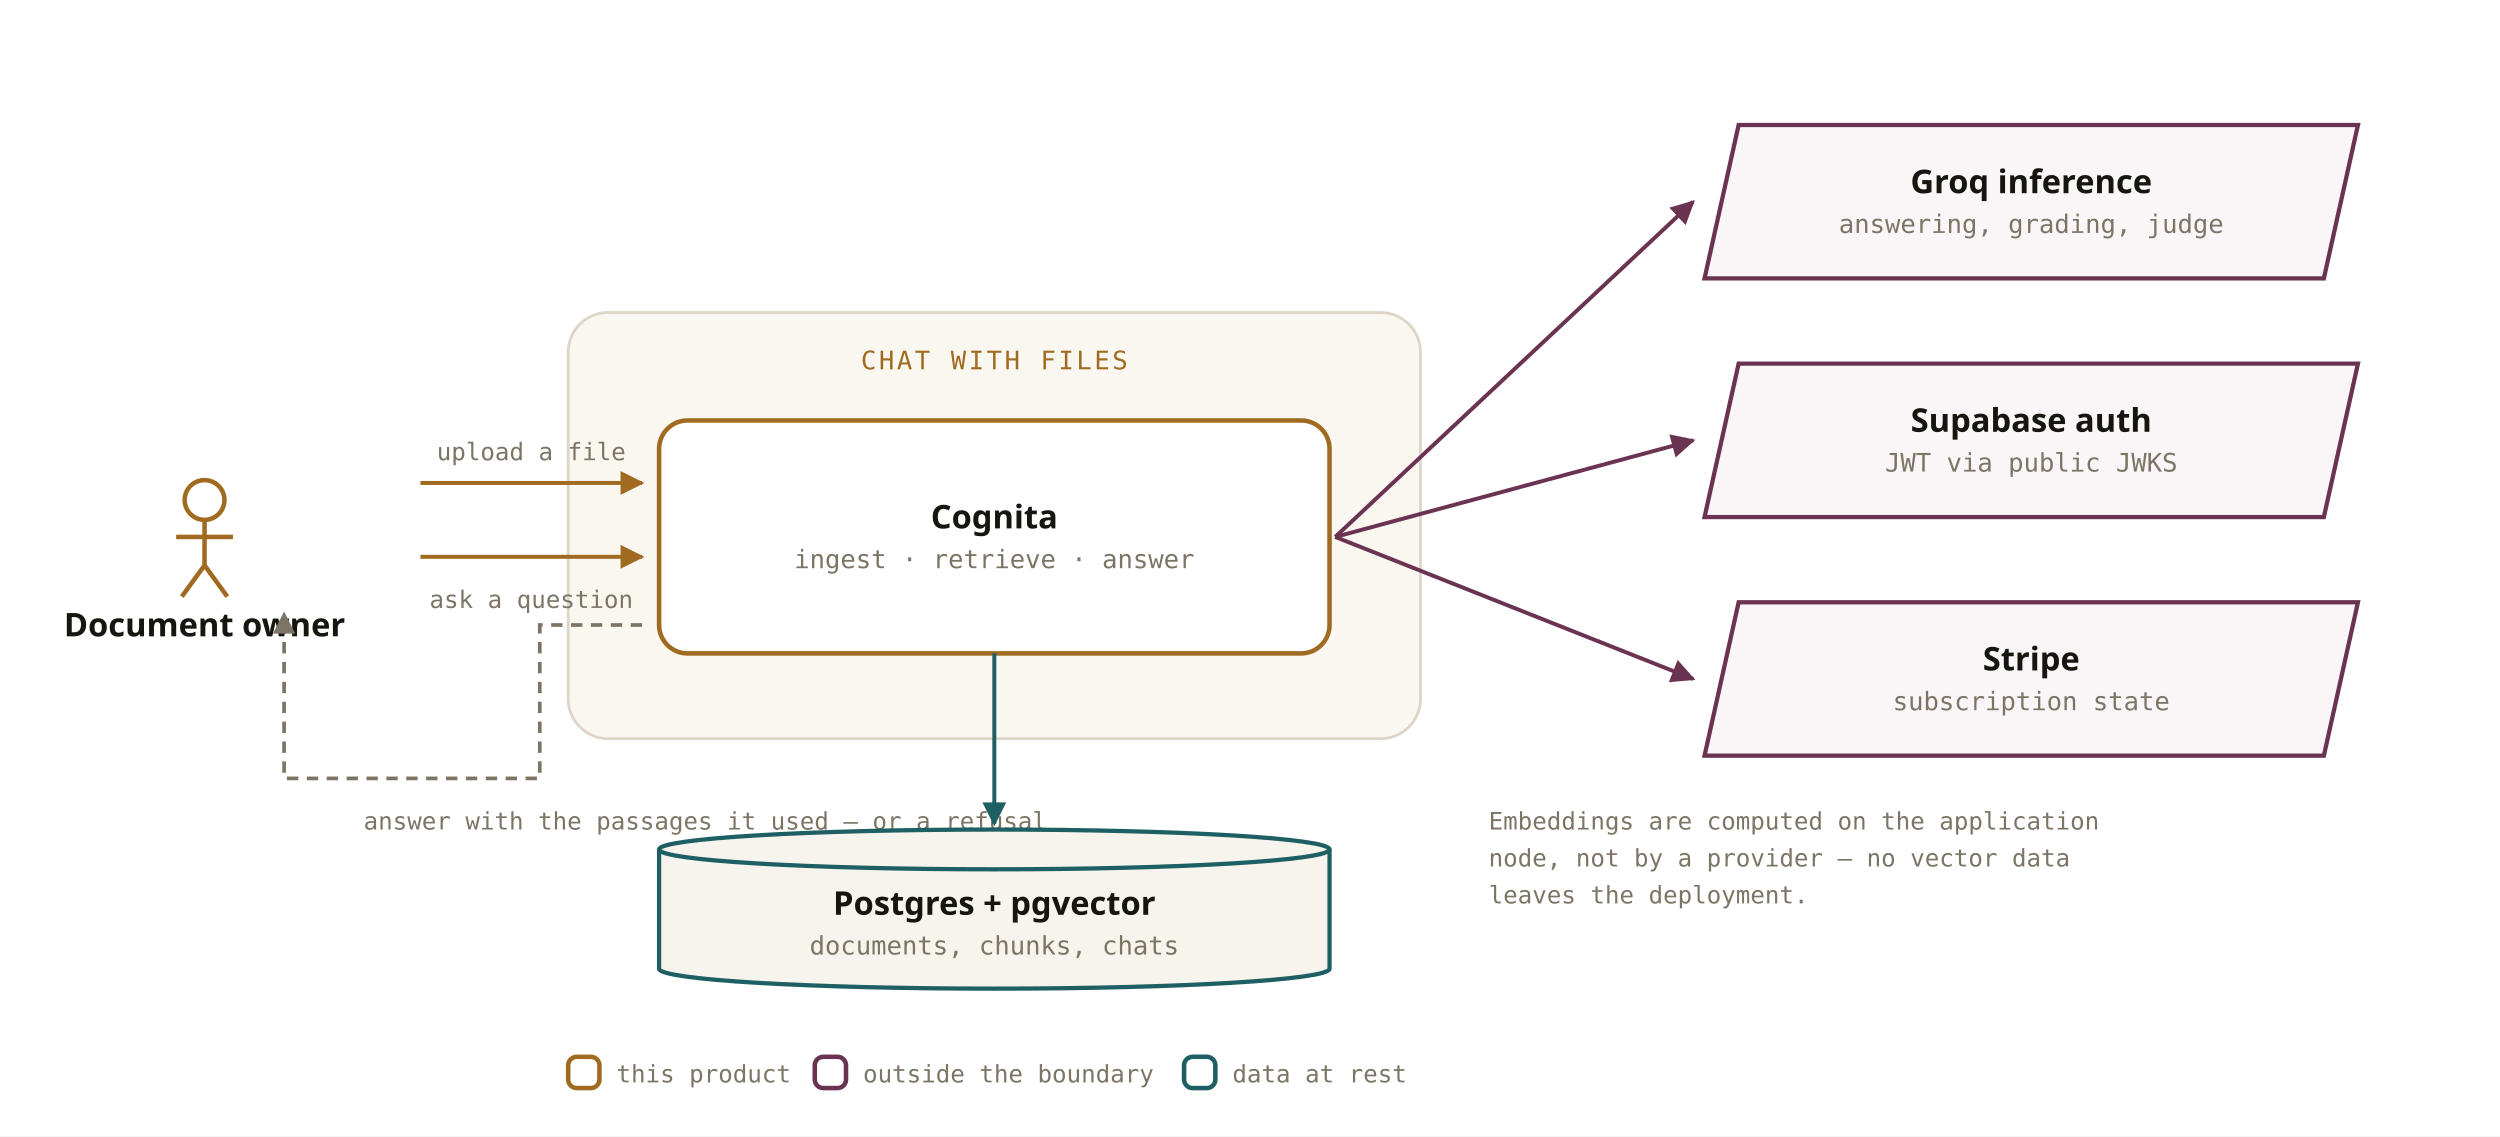
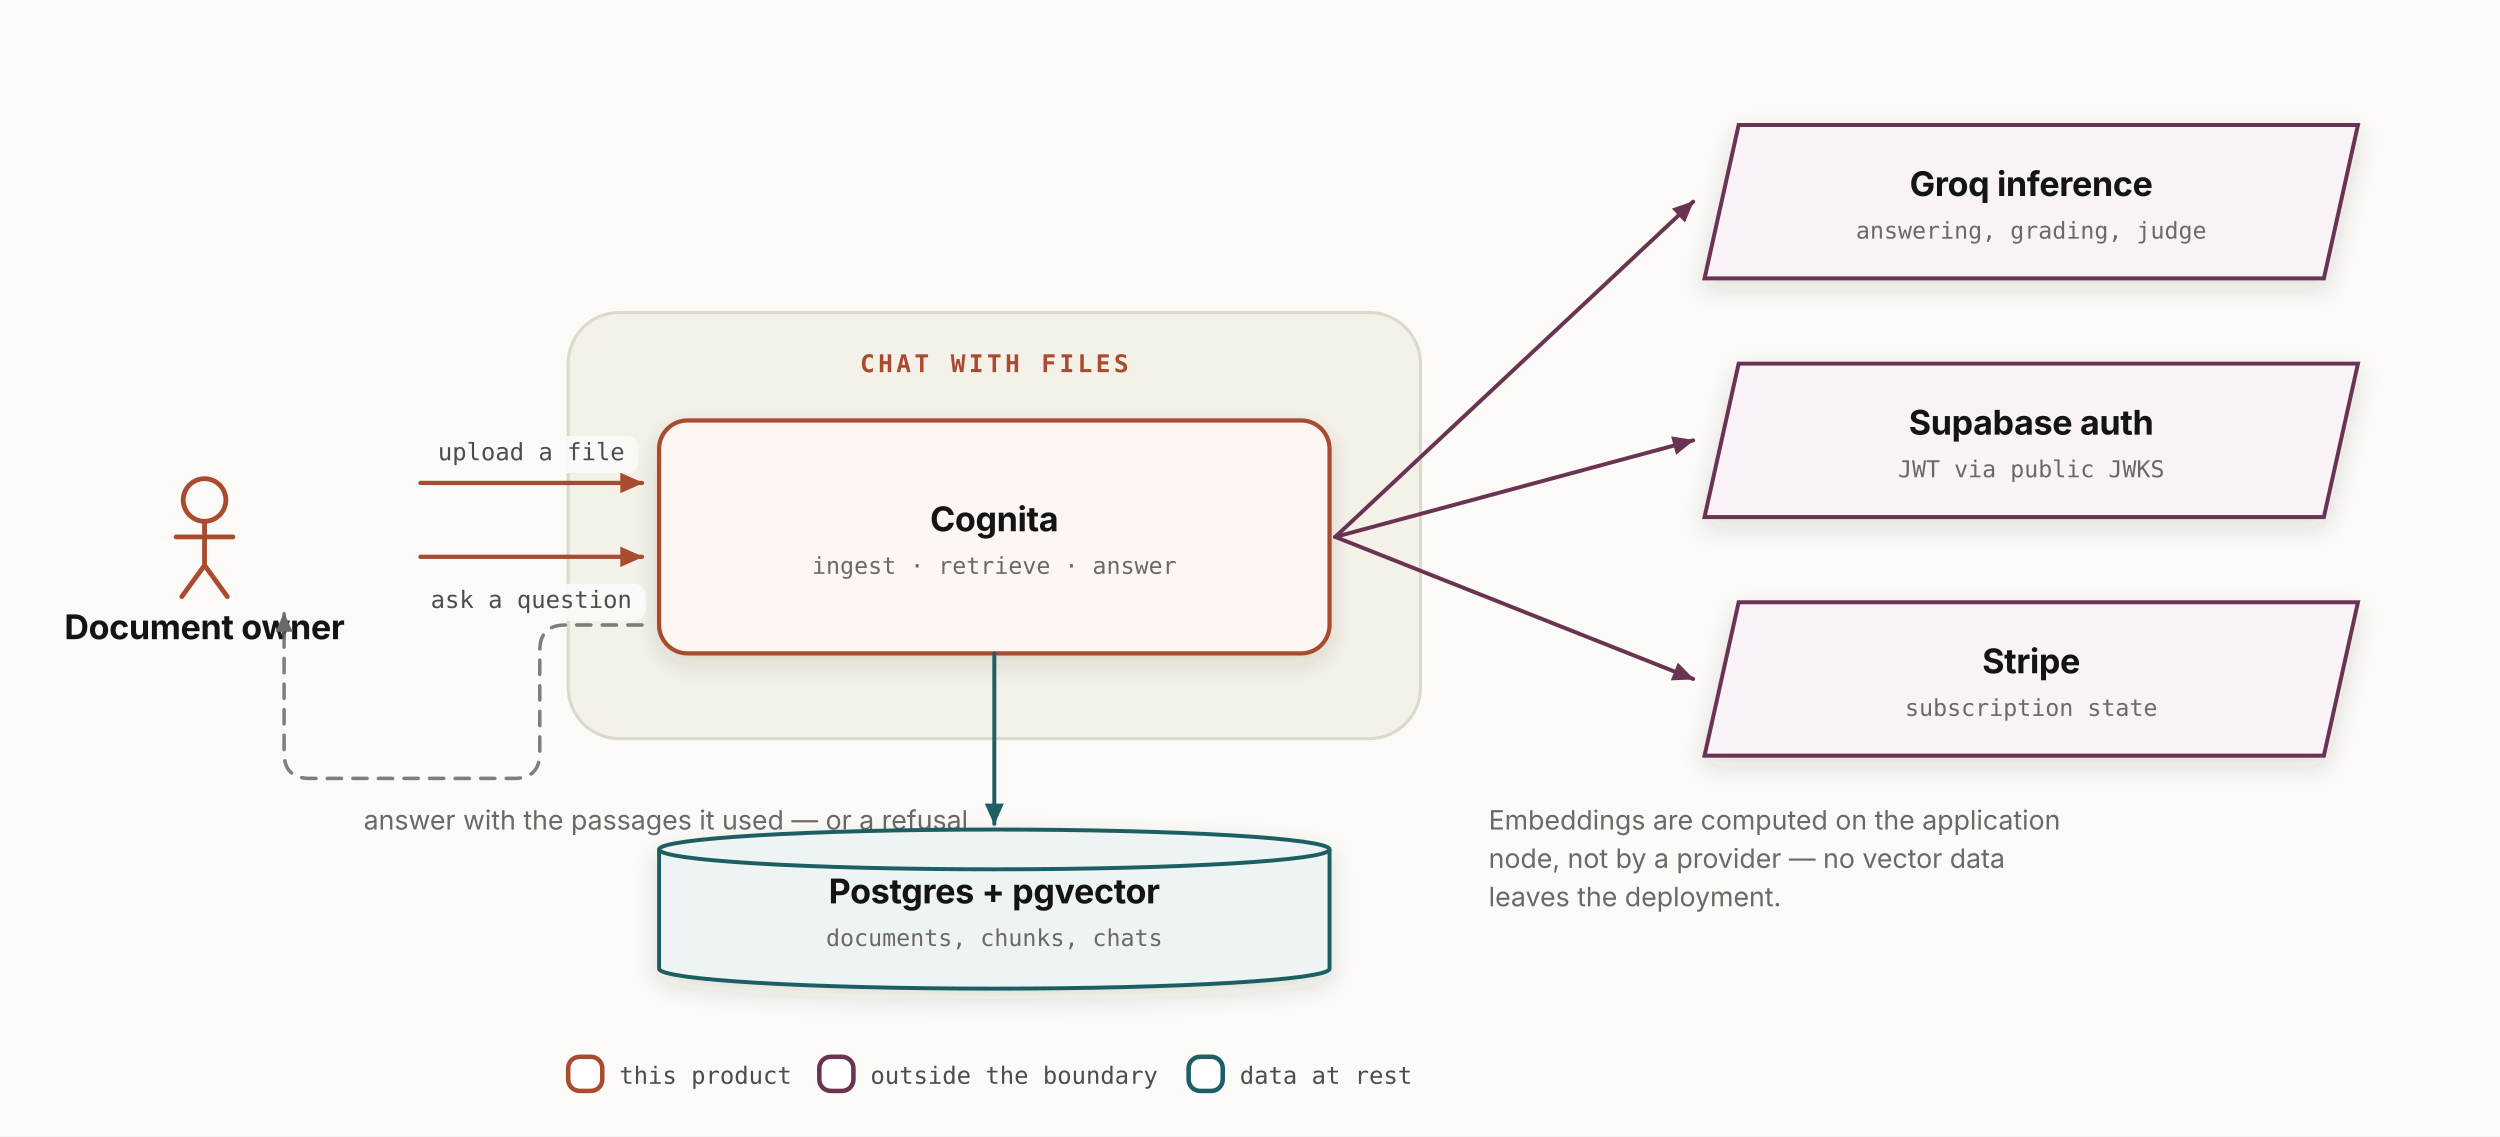
<svg xmlns="http://www.w3.org/2000/svg" viewBox="0 0 880 400" width="880" height="400" role="img">
+   <rect width="880" height="400" fill="#fbfaf7" />
  <defs>
-     <marker id="a" viewBox="0 0 10 10" refX="9" refY="5" markerWidth="6" markerHeight="6" orient="auto">
-       <path d="M0,0 L10,5 L0,10 z" fill="#7c7566" />
+     <marker id="ar-n" viewBox="0 0 10 10" refX="8.5" refY="5" markerWidth="6" markerHeight="6" orient="auto-start-reverse">
+       <path d="M0,1 L9,5 L0,9 z" fill="#6b6965" />
    </marker>
-     <marker id="ab" viewBox="0 0 10 10" refX="9" refY="5" markerWidth="6" markerHeight="6" orient="auto">
-       <path d="M0,0 L10,5 L0,10 z" fill="#a06b21" />
+     <marker id="ar-a" viewBox="0 0 10 10" refX="8.5" refY="5" markerWidth="6" markerHeight="6" orient="auto-start-reverse">
+       <path d="M0,1 L9,5 L0,9 z" fill="#a94b2f" />
    </marker>
-     <marker id="at" viewBox="0 0 10 10" refX="9" refY="5" markerWidth="6" markerHeight="6" orient="auto">
-       <path d="M0,0 L10,5 L0,10 z" fill="#1d5f63" />
+     <marker id="ar-t" viewBox="0 0 10 10" refX="8.5" refY="5" markerWidth="6" markerHeight="6" orient="auto-start-reverse">
+       <path d="M0,1 L9,5 L0,9 z" fill="#1d5f63" />
    </marker>
-     <marker id="ap" viewBox="0 0 10 10" refX="9" refY="5" markerWidth="6" markerHeight="6" orient="auto">
-       <path d="M0,0 L10,5 L0,10 z" fill="#6b3352" />
+     <marker id="ar-p" viewBox="0 0 10 10" refX="8.5" refY="5" markerWidth="6" markerHeight="6" orient="auto-start-reverse">
+       <path d="M0,1 L9,5 L0,9 z" fill="#6b3352" />
    </marker>
-     <marker id="open" viewBox="0 0 10 10" refX="9" refY="5" markerWidth="7" markerHeight="7" orient="auto">
-       <path d="M0,0 L10,5 L0,10" fill="none" stroke="#7c7566" stroke-width="1.4" />
+     <marker id="ar-g" viewBox="0 0 10 10" refX="8.5" refY="5" markerWidth="6" markerHeight="6" orient="auto-start-reverse">
+       <path d="M0,1 L9,5 L0,9 z" fill="#2f7d55" />
    </marker>
+     <marker id="ar-r" viewBox="0 0 10 10" refX="8.5" refY="5" markerWidth="6" markerHeight="6" orient="auto-start-reverse">
+       <path d="M0,1 L9,5 L0,9 z" fill="#b3402f" />
+     </marker>
+     <filter id="card" x="-25%" y="-25%" width="150%" height="170%">
+       <feDropShadow dx="0" dy="3" stdDeviation="4" flood-color="#3c3226" flood-opacity="0.13" />
+     </filter>
+     <filter id="lift" x="-25%" y="-25%" width="150%" height="170%">
+       <feDropShadow dx="0" dy="1" stdDeviation="1.6" flood-color="#3c3226" flood-opacity="0.10" />
+     </filter>
  </defs>
  <style>
-   .t  { font-family:'Plus Jakarta Sans',sans-serif; font-size:11.5px; fill:#16150f; font-weight:600 }
-   .tc { font-family:'Plus Jakarta Sans',sans-serif; font-size:11.5px; fill:#16150f; font-weight:600; text-anchor:middle }
-   .s  { font-family:'JetBrains Mono',monospace; font-size:9px; fill:#7c7566 }
-   .sc { font-family:'JetBrains Mono',monospace; font-size:9px; fill:#7c7566; text-anchor:middle }
-   .lb { font-family:'JetBrains Mono',monospace; font-size:8.5px; fill:#7c7566 }
-   .lbc{ font-family:'JetBrains Mono',monospace; font-size:8.5px; fill:#7c7566; text-anchor:middle }
-   .cap{ font-family:'JetBrains Mono',monospace; font-size:9px; letter-spacing:.1em; text-anchor:middle }
-   .ln { stroke:#7c7566; stroke-width:1.3; fill:none; marker-end:url(#a) }
-   .lnb{ stroke:#a06b21; stroke-width:1.4; fill:none; marker-end:url(#ab) }
-   .lnt{ stroke:#1d5f63; stroke-width:1.4; fill:none; marker-end:url(#at) }
-   .lnp{ stroke:#6b3352; stroke-width:1.4; fill:none; marker-end:url(#ap) }
-   .dash{ stroke-dasharray:4 3 }
-   .proc{ fill:#fff; stroke:#a06b21; stroke-width:1.6 }
-   .store{ fill:#f7f4ed; stroke:#1d5f63; stroke-width:1.5 }
-   .ext { fill:#faf6f8; stroke:#6b3352; stroke-width:1.5 }
-   .band{ fill:#faf7f1; stroke:#ddd6c8; stroke-width:1 }
-   .ok  { fill:#eef5f1; stroke:#1f6b4a; stroke-width:1.6 }
-   .bad { fill:#fbf0ef; stroke:#9c2f26; stroke-width:1.6 }
+  .ttl { font-family:'Plus Jakarta Sans',-apple-system,BlinkMacSystemFont,sans-serif; font-size:12px; font-weight:700; fill:#141413;
+         letter-spacing:-.01em; text-anchor:middle }
+  .sub { font-family:'JetBrains Mono',Menlo,Consolas,monospace; font-size:8.2px; fill:#6b6965; text-anchor:middle }
+  .lbl { font-family:'JetBrains Mono',Menlo,Consolas,monospace; font-size:8.4px; fill:#4d4c48 }
+  .lblc{ font-family:'JetBrains Mono',Menlo,Consolas,monospace; font-size:8.4px; fill:#4d4c48; text-anchor:middle }
+  .eyb { font-family:'JetBrains Mono',Menlo,Consolas,monospace; font-size:8.6px; font-weight:600; letter-spacing:.14em }
+  .idx { font-family:'JetBrains Mono',Menlo,Consolas,monospace; font-size:8px; font-weight:600; text-anchor:middle }
+  .note{ font-family:'Plus Jakarta Sans',-apple-system,BlinkMacSystemFont,sans-serif; font-size:9.4px; fill:#6b6965 }
+  .ln  { fill:none; stroke:#6b6965; stroke-width:1.25; stroke-linecap:round;
+         marker-end:url(#ar-n) }
+  .lna { fill:none; stroke:#a94b2f; stroke-width:1.5; stroke-linecap:round;
+         marker-end:url(#ar-a) }
+  .lnt { fill:none; stroke:#1d5f63; stroke-width:1.4; stroke-linecap:round;
+         marker-end:url(#ar-t) }
+  .lnp { fill:none; stroke:#6b3352; stroke-width:1.4; stroke-linecap:round;
+         marker-end:url(#ar-p) }
+  .dash{ stroke-dasharray:5 4; stroke-opacity:.85 }
</style>
-   <rect width="880" height="400" fill="#ffffff" />
-   <g stroke="#a06b21" stroke-width="1.6" fill="none">
-     <circle cx="72" cy="176" r="7" />
-     <path d="M72,183 v16 M62,189 h20 M72,199 l-8,11 M72,199 l8,11" />
+   <g stroke="#a94b2f" stroke-width="1.7" fill="none" stroke-linecap="round">
+     <circle cx="72" cy="176" r="7.5" />
+     <path d="M72,184 v15 M62,189 h20 M72,199 l-8,11 M72,199 l8,11" />
  </g>
-   <text class="tc" x="72" y="224">Document owner</text>
-   <rect class="band" x="200" y="110" width="300" height="150" rx="14" />
-   <text class="cap" x="350.0" y="130" fill="#a06b21">CHAT WITH FILES</text>
-   <rect class="proc" x="232" y="148" width="236" height="82" rx="10" />
-   <text class="tc" x="350.0" y="186.0">Cognita</text>
-   <text class="sc" x="350.0" y="200.0">ingest · retrieve · answer</text>
-   <path class="ext" d="M612,44 L830,44 L818,98 L600,98 z" />
-   <text class="tc" x="715.0" y="68.0">Groq inference</text>
-   <text class="sc" x="715.0" y="82.0">answering, grading, judge</text>
-   <path class="ext" d="M612,128 L830,128 L818,182 L600,182 z" />
-   <text class="tc" x="715.0" y="152.0">Supabase auth</text>
-   <text class="sc" x="715.0" y="166.0">JWT via public JWKS</text>
-   <path class="ext" d="M612,212 L830,212 L818,266 L600,266 z" />
-   <text class="tc" x="715.0" y="236.0">Stripe</text>
-   <text class="sc" x="715.0" y="250.0">subscription state</text>
-   <path class="lnb" d="M148,170 L226,170" />
-   <text class="lbc" x="187.0" y="162">upload a file</text>
-   <path class="lnb" d="M148,196 L226,196" />
-   <text class="lbc" x="187.0" y="214">ask a question</text>
-   <path class="ln dash" d="M226,220 L190,220 L190,274 L100,274 L100,216" />
-   <text class="lb" x="128" y="292" fill="#7c7566">answer with the passages it used — or a refusal</text>
+   <text class="ttl" x="72" y="225">Document owner</text>
+   <rect x="200" y="110" width="300" height="150" rx="18" fill="#f4f1e9" stroke="#ddd8cc" stroke-width="1.1" />
+   <text class="eyb" x="350.0" y="131" text-anchor="middle" fill="#a94b2f">CHAT WITH FILES</text>
+   <rect x="232" y="148" width="236" height="82" rx="10" fill="#fdf6f3" stroke="#a94b2f" stroke-width="1.5" filter="url(#card)" />
+   <text class="ttl" x="350.0" y="187.0">Cognita</text>
+   <text class="sub" x="350.0" y="202.0">ingest · retrieve · answer</text>
+   <path d="M612,44 L830,44 L818,98 L600,98 z" fill="#f9f2f6" stroke="#6b3352" stroke-width="1.4" filter="url(#card)" />
+   <text class="ttl" x="715.0" y="69.0">Groq inference</text>
+   <text class="sub" x="715.0" y="84.0">answering, grading, judge</text>
+   <path d="M612,128 L830,128 L818,182 L600,182 z" fill="#f9f2f6" stroke="#6b3352" stroke-width="1.4" filter="url(#card)" />
+   <text class="ttl" x="715.0" y="153.0">Supabase auth</text>
+   <text class="sub" x="715.0" y="168.0">JWT via public JWKS</text>
+   <path d="M612,212 L830,212 L818,266 L600,266 z" fill="#f9f2f6" stroke="#6b3352" stroke-width="1.4" filter="url(#card)" />
+   <text class="ttl" x="715.0" y="237.0">Stripe</text>
+   <text class="sub" x="715.0" y="252.0">subscription state</text>
+   <path class="lna" d="M148,170 L226,170" />
+   <rect x="149.24" y="153.5" width="75.52" height="13" rx="4" fill="#fbfaf7" fill-opacity=".95" />
+   <text class="lblc" x="187.0" y="162">upload a file</text>
+   <path class="lna" d="M148,196 L226,196" />
+   <rect x="146.72" y="205.5" width="80.56" height="13" rx="4" fill="#fbfaf7" fill-opacity=".95" />
+   <text class="lblc" x="187.0" y="214">ask a question</text>
+   <path class="ln dash" d="M226,220 L199.0,220.0 Q190,220 190.0,229.0 L190.0,265.0 Q190,274 181.0,274.0 L109.0,274.0 Q100,274 100.0,265.0 L100,216" />
+   <text class="note" x="128" y="292.0" fill="#6b6965">answer with the passages it used — or a refusal</text>
  <path class="lnp" d="M470,189 L596,71" />
  <path class="lnp" d="M470,189 L596,155" />
  <path class="lnp" d="M470,189 L596,239" />
-   <path class="store" d="M232,299 a118.0,7 0 0,1 236,0 v42 a118.0,7 0 0,1 -236,0 z" />
-   <path d="M232,299 a118.0,7 0 0,0 236,0" fill="none" stroke="#1d5f63" stroke-width="1.5" />
-   <text class="tc" x="350.0" y="322.0">Postgres + pgvector</text>
-   <text class="sc" x="350.0" y="336.0">documents, chunks, chats</text>
+   <g filter="url(#card)">
+     <path d="M232,299 a118.0,7 0 0,1 236,0 v42 a118.0,7 0 0,1 -236,0 z" fill="#eef4f4" stroke="#1d5f63" stroke-width="1.4" />
+     <path d="M232,299 a118.0,7 0 0,0 236,0" fill="none" stroke="#1d5f63" stroke-width="1.4" />
+   </g>
+   <text class="ttl" x="350.0" y="318.0">Postgres + pgvector</text>
+   <text class="sub" x="350.0" y="333.0">documents, chunks, chats</text>
  <path class="lnt" d="M350,230 L350,290" />
-   <text class="lb" x="524" y="292" fill="#7c7566">Embeddings are computed on the application</text>
-   <text class="lb" x="524" y="305" fill="#7c7566">node, not by a provider — no vector data</text>
-   <text class="lb" x="524" y="318" fill="#7c7566">leaves the deployment.</text>
-   <rect x="200" y="372" width="11" height="11" rx="3" fill="#fff" stroke="#a06b21" stroke-width="1.6" />
-   <text class="lb" x="217" y="381">this product</text>
-   <rect x="286.8" y="372" width="11" height="11" rx="3" fill="#fff" stroke="#6b3352" stroke-width="1.6" />
-   <text class="lb" x="303.8" y="381">outside the boundary</text>
-   <rect x="416.8" y="372" width="11" height="11" rx="3" fill="#fff" stroke="#1d5f63" stroke-width="1.6" />
-   <text class="lb" x="433.8" y="381">data at rest</text>
+   <text class="note" x="524" y="292.0" fill="#6b6965">Embeddings are computed on the application</text>
+   <text class="note" x="524" y="305.5" fill="#6b6965">node, not by a provider — no vector data</text>
+   <text class="note" x="524" y="319.0" fill="#6b6965">leaves the deployment.</text>
+   <rect x="200" y="372" width="12" height="12" rx="4" fill="#fff" stroke="#a94b2f" stroke-width="1.6" />
+   <text class="lbl" x="218" y="381.5">this product</text>
+   <rect x="288.4" y="372" width="12" height="12" rx="4" fill="#fff" stroke="#6b3352" stroke-width="1.6" />
+   <text class="lbl" x="306.4" y="381.5">outside the boundary</text>
+   <rect x="418.4" y="372" width="12" height="12" rx="4" fill="#fff" stroke="#1d5f63" stroke-width="1.6" />
+   <text class="lbl" x="436.4" y="381.5">data at rest</text>
</svg>
